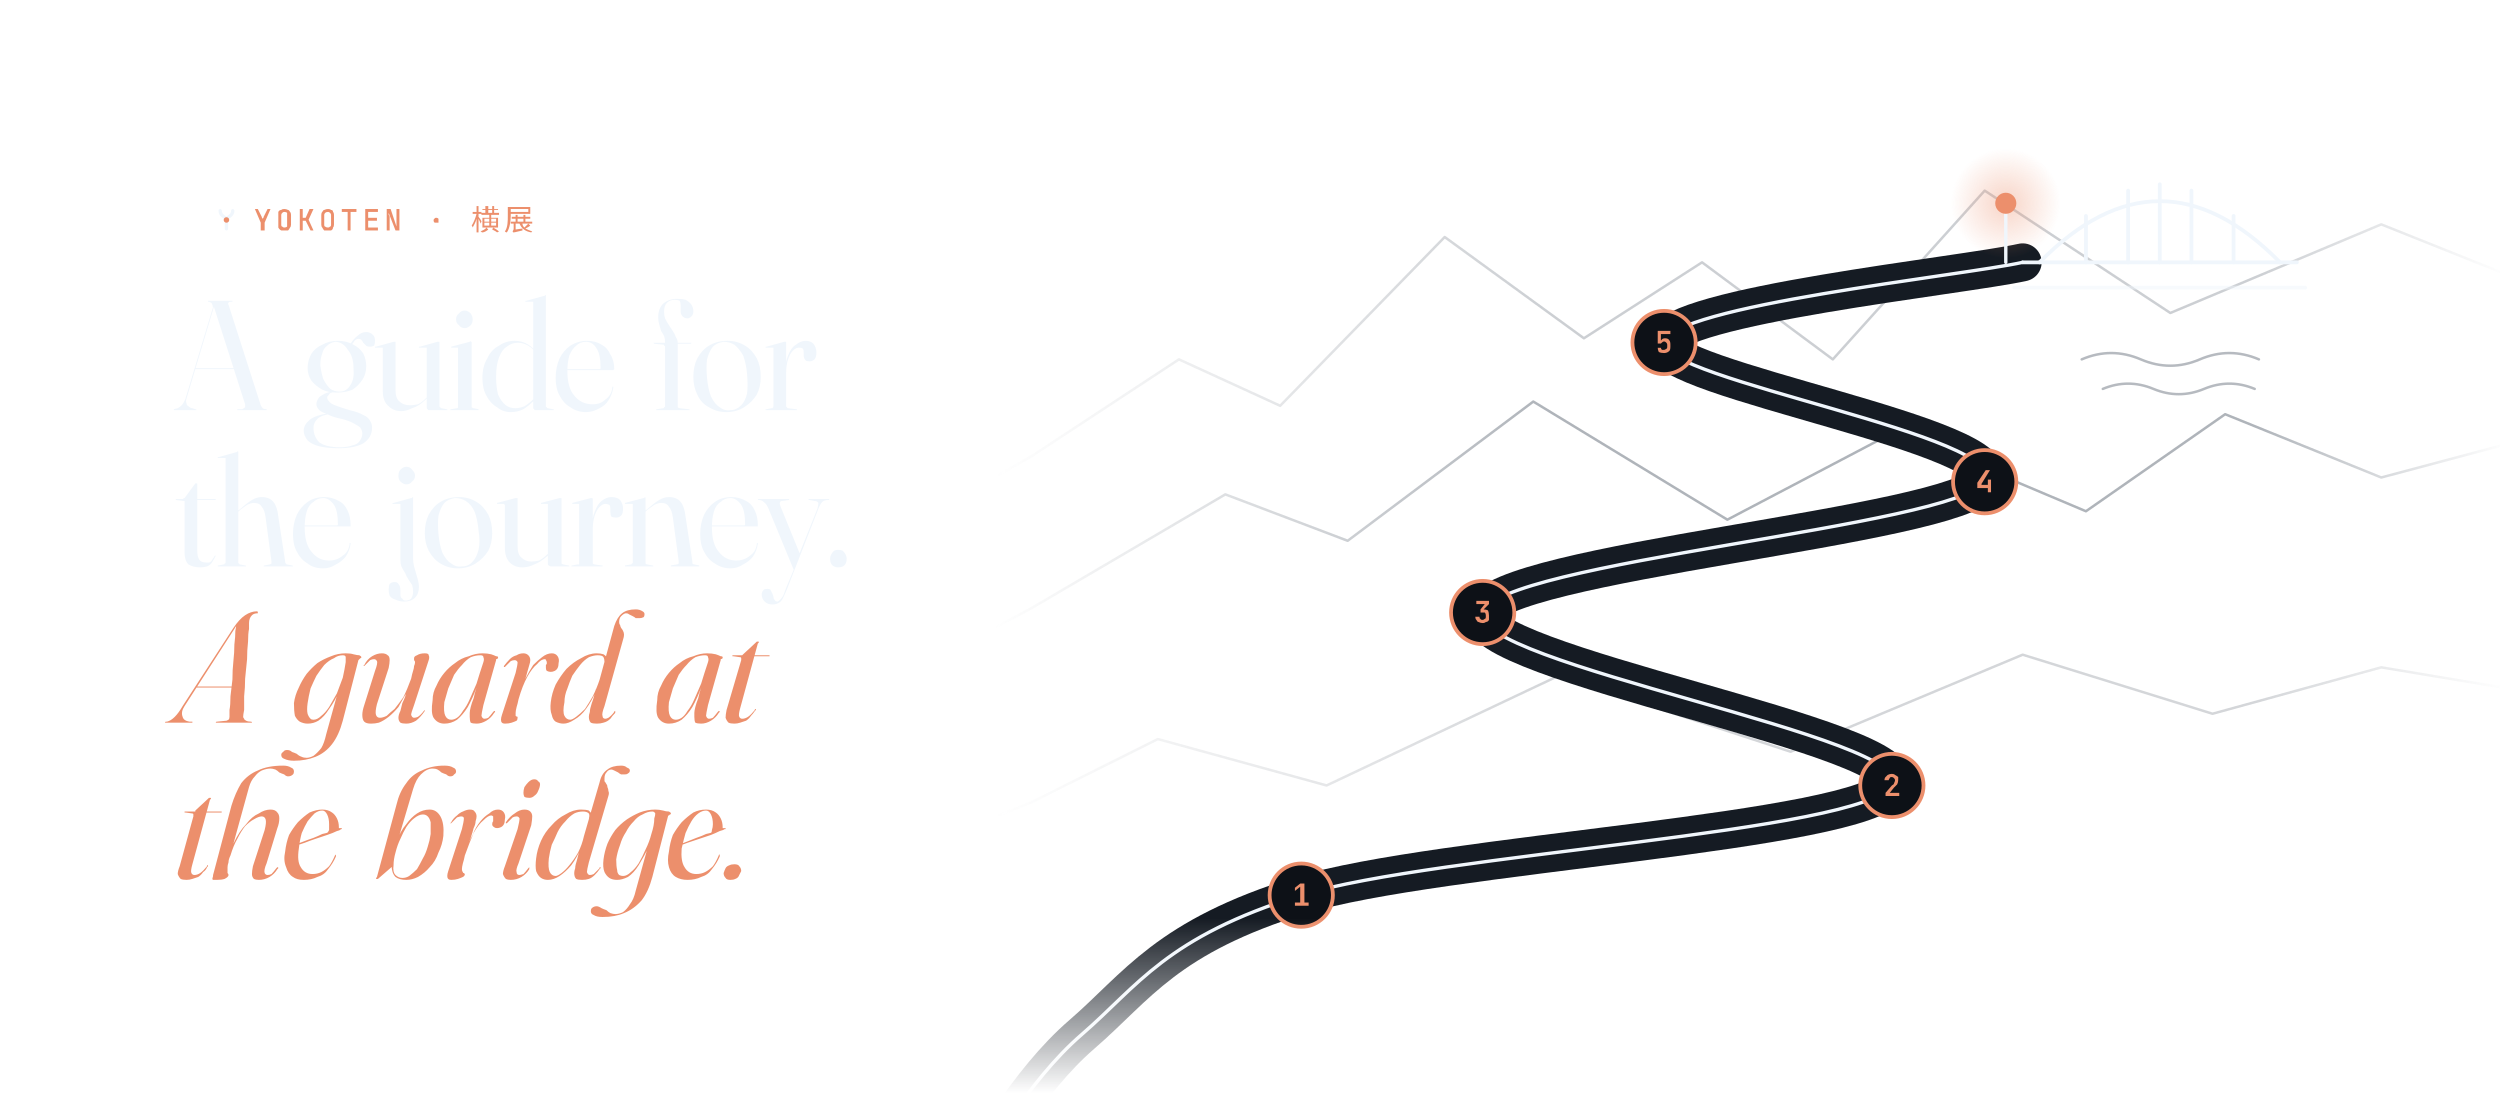
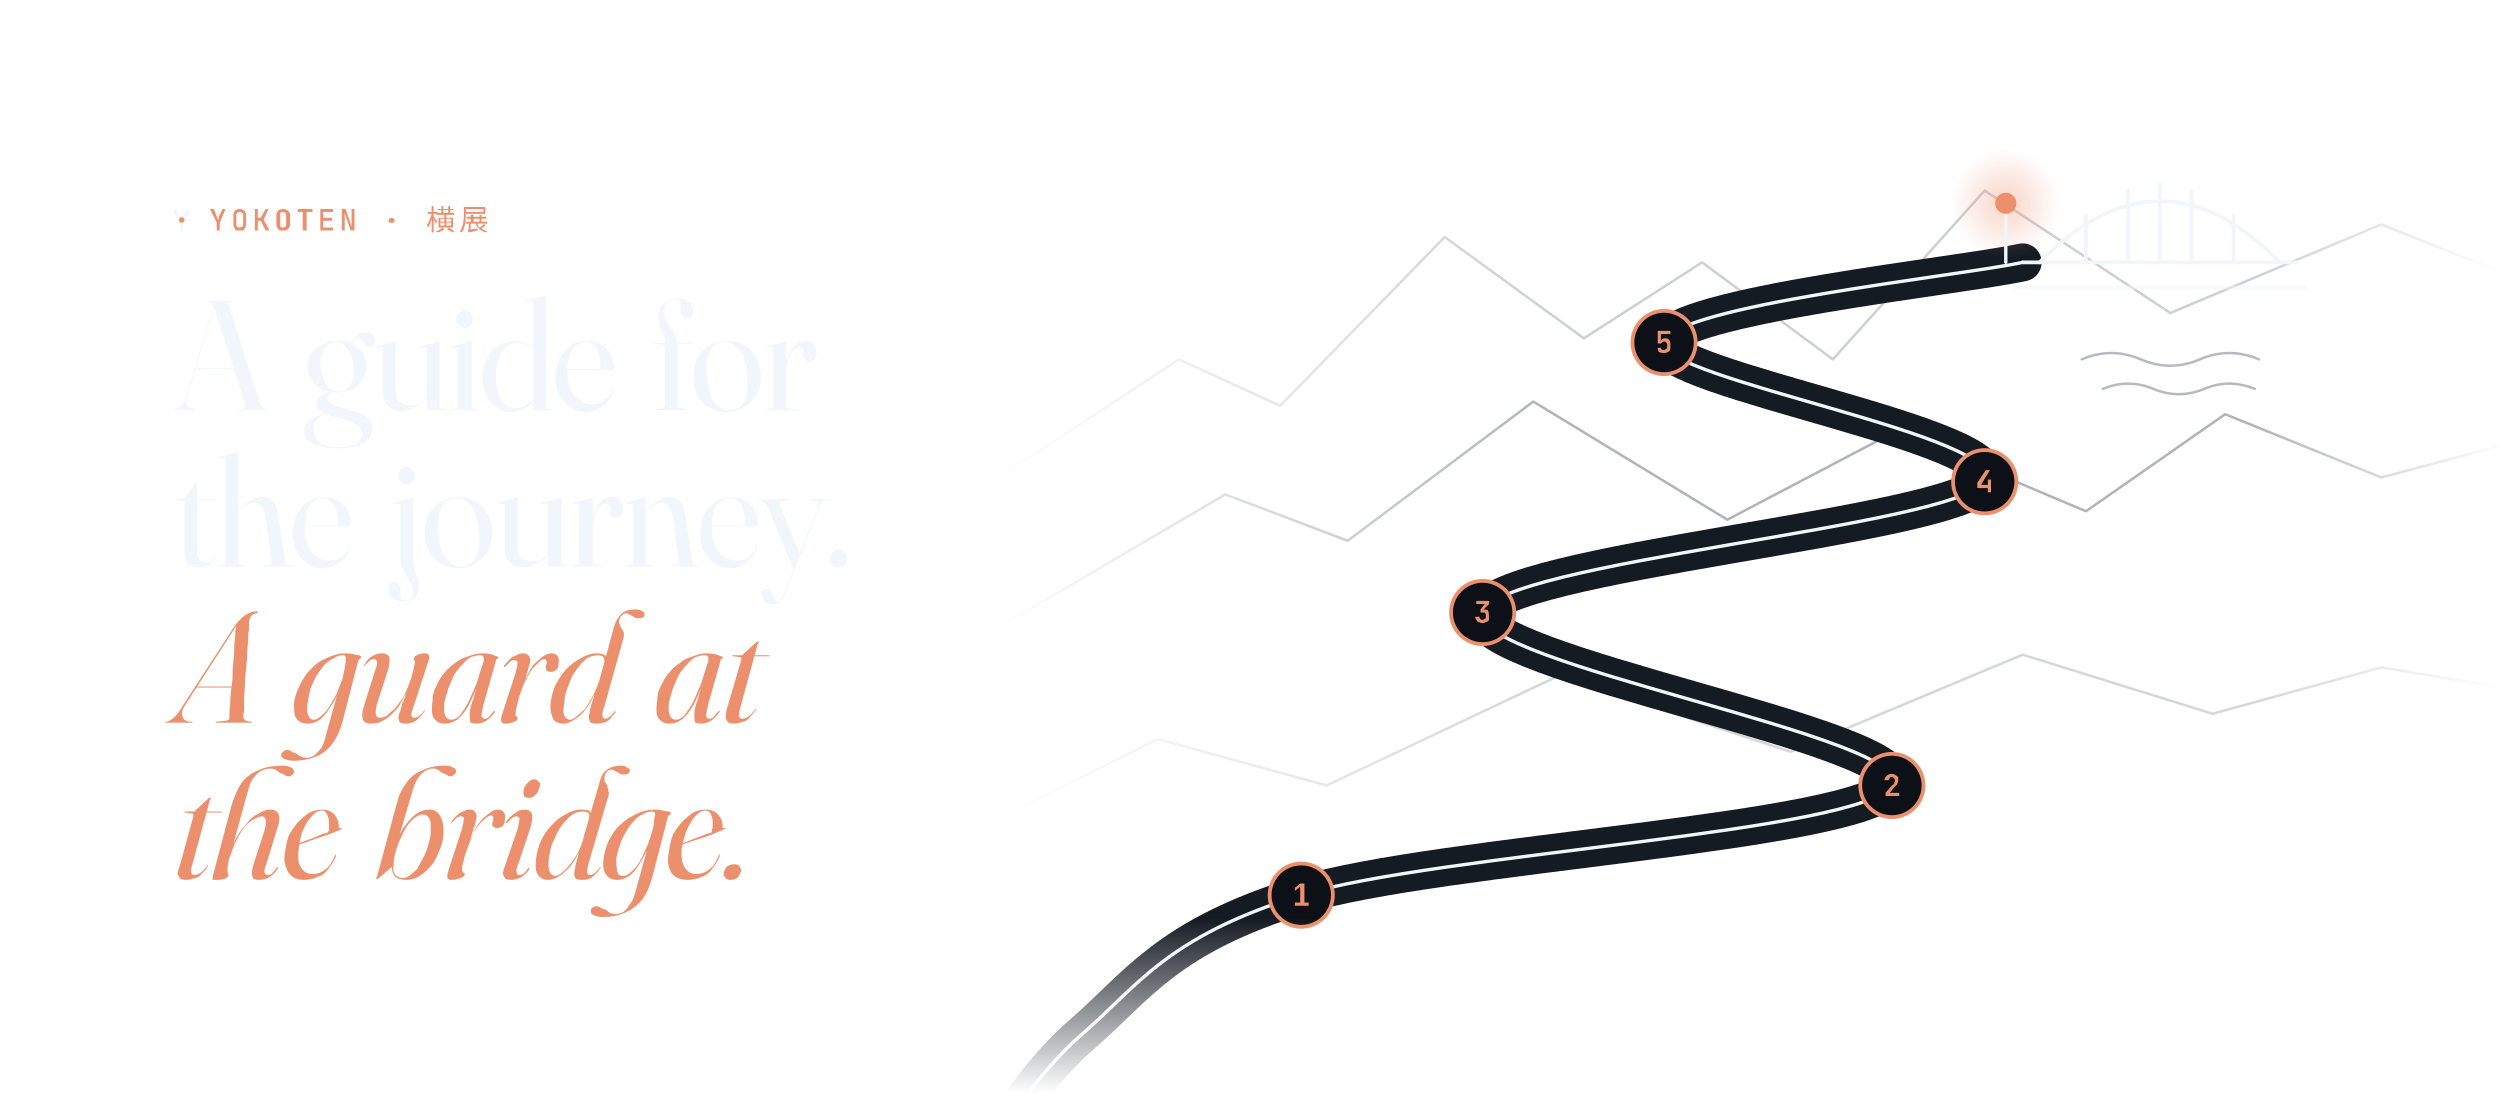
<svg xmlns="http://www.w3.org/2000/svg" viewBox="0 0 1280 560" width="1280" height="560" role="img" aria-label="yokoten: A guide for the journey. A guard at the bridge.">
  <defs>
    <linearGradient id="low" x1="0" x2="0" y1="0" y2="1">
      <stop offset=".84" stop-color="#fff" />
      <stop offset="1" stop-color="#fff" stop-opacity="0" />
    </linearGradient>
    <mask id="card">
      <rect width="1280" height="560" fill="url(#low)" />
    </mask>
    <linearGradient id="fade" x1="0" x2="1">
      <stop offset=".40" stop-color="#fff" stop-opacity="0" />
      <stop offset=".62" stop-color="#fff" />
      <stop offset=".9" stop-color="#fff" />
      <stop offset="1" stop-color="#fff" stop-opacity="0" />
    </linearGradient>
    <mask id="m">
      <rect width="1280" height="560" fill="url(#fade)" />
    </mask>
    <radialGradient id="halo">
      <stop offset="0" stop-color="#ec8f6c" stop-opacity=".38" />
      <stop offset="1" stop-color="#ec8f6c" stop-opacity="0" />
    </radialGradient>
  </defs>
  <style>
.ridge{fill:none;stroke:#6e7681;stroke-width:1.2;stroke-linejoin:round;stroke-linecap:round}
.road{fill:none;stroke:#f0f6fc;stroke-width:1.6;stroke-dasharray:.012 .008;stroke-linecap:round}
.ink{fill:none;stroke:#f0f6fc;stroke-linecap:round;stroke-linejoin:round}
@media (prefers-reduced-motion:no-preference){.road{animation:walk 40s linear infinite}.glow{animation:glow 3.6s ease-in-out infinite}}
@keyframes walk{to{stroke-dashoffset:-1}}
@keyframes glow{50%{opacity:.45}}
</style>
  <g mask="url(#card)">
    <g mask="url(#m)">
      <g transform="translate(528 22) scale(1.08)" class="ridge">
        <path d="M-60 230 L0 196 L70 150 L118 172 L196 92 L262 140 L318 104 L380 150 L452 70 L540 128 L640 86 L700 110" opacity=".35" />
        <path d="M-60 300 L0 268 L92 214 L150 236 L238 170 L330 226 L410 184 L500 222 L566 176 L640 206 L700 190" opacity=".55" />
        <path d="M-60 384 L0 360 L60 330 L140 352 L250 300 L360 336 L470 290 L560 318 L640 296 L700 306" opacity=".3" />
      </g>
    </g>
    <g transform="translate(528 22) scale(1.08)">
      <g class="ridge" opacity=".5">
        <path d="M498 150 q14 -6 28 0 t28 0 t28 0" />
        <path d="M508 164 q12 -5 24 0 t24 0 t24 0" />
      </g>
      <path d="M-30 540 C-21 528.3 -2.3 492.7 24 470 C50.3 447.3 64 423.7 128 404 C192 384.3 393.7 374.3 408 352 C422.3 329.7 206.7 294 214 270 C221.3 246 437.7 229.3 452 208 C466.3 186.7 297 159.3 300 142 C303 124.7 441.7 110.3 470 104" fill="none" stroke="#151b23" stroke-width="18" stroke-linecap="round" />
      <path class="road" d="M-30 540 C-21 528.3 -2.3 492.7 24 470 C50.3 447.3 64 423.7 128 404 C192 384.3 393.7 374.3 408 352 C422.3 329.7 206.7 294 214 270 C221.3 246 437.7 229.3 452 208 C466.3 186.7 297 159.3 300 142 C303 124.7 441.7 110.3 470 104" pathLength="1" />
      <g class="ink" stroke-width="1.8">
        <path d="M470 104 L600 104" />
        <path d="M478 104 Q535 46 592 104" />
        <path d="M500 104 L500 82 M520 104 L520 70 M535 104 L535 67 M550 104 L550 70 M570 104 L570 82" />
        <path d="M466 116 L604 116" opacity=".5" />
      </g>
      <circle class="glow" cx="462" cy="76" r="26" fill="url(#halo)" />
      <line x1="462" y1="104" x2="462" y2="80" stroke="#f0f6fc" stroke-width="1.6" stroke-linecap="round" />
      <circle class="glow" cx="462" cy="76" r="5" fill="#ec8f6c" />
      <g fill="#0d1117" stroke="#ec8f6c" stroke-width="1.8">
        <circle cx="128" cy="404" r="15" />
        <circle cx="408" cy="352" r="15" />
        <circle cx="214" cy="270" r="15" />
        <circle cx="452" cy="208" r="15" />
        <circle cx="300" cy="142" r="15" />
      </g>
      <path fill="#ec8f6c" d="M125 409l0-1.5l2.5 0l0-7.5l-2.5 2l0-1.5l2.5-2l2 0l0 9l2 0l0 1.5l-6.5 0zM405 357l0-1.5l3-3.5q1-.5 1-1q.5-1 .5-1.5q0-.5-.5-1q-.5-.5-1-.5q-1 0-1 .5q-.5 .5-.5 1l-2 0q0-1 .5-1.5q.5-.5 1-1q1-.5 2-.5q1 0 1.5 .5q1 .5 1.5 1q0 .5 0 1.5q0 1-.5 2q-.5 .5-1.5 1.5l-2 2.5l4.5 0l0 1.5l-6.5 0zM214 275q-1 0-2-.5q-.5 0-1-1q-.5-.5-.5-1.5l2 0q0 1 .5 1q0 .5 1 .5q.5 0 1-.5q.5 0 .5-1l0-.5q0-1-.5-1.5q-.5 0-1 0l-1 0l0-1.5l2-2.5l-4 0l0-1.5l6 0l0 1.5l-3 3l0-.5q1.5 0 2.5 .5q.5 1 .5 2.5l0 .5q0 1 0 1.5q-.5 1-1.5 1q-.5 .5-1.5 .5zM453.5 213l0-2l-5 0l0-2.5l4-6l2 0l-4 6.5l0 .5l3 0l0-2.5l1.5 0l0 6l-1.5 0zM300 147q-1.5 0-2.5-.5q-.5-1-.5-2l1.5 0q0 .5 .5 1q.5 0 1 0q.5 0 1-.5q.5 0 .5-1l0-1q0-.5-.5-1q-.5-.5-1-.5q-.5 0-1 .5q0 0-.5 .5l-1.5 0l0-6l6 0l0 1.5l-4.5 0l0 3l.5 0l-.5 .5q0-.5 .5-1q.5-.5 1.5-.5q1.5 0 2 1q.5 .5 .5 2l0 1q0 1.5-.5 2q-1 1-2.5 1z" />
    </g>
-     <g transform="translate(109.9 106.2) scale(0.1888)">
+     <g transform="translate(87 106.2) scale(0.1888)">
      <path d="M32 58V34M32 34C32 25 15 25 15 9M32 34C32 25 49 25 49 9" fill="none" stroke="#f0f6fc" stroke-width="9" stroke-linecap="round" stroke-linejoin="round" />
      <circle cx="32" cy="34" r="7.5" fill="#ec8f6c" />
    </g>
-     <path fill="#ec8f6c" d="M133.5 118l0-4l-3-7l1.5 0l2 4q0 .5 .5 1q0 .5 0 .5q0 0 0-.5q.5-.5 .5-1l2-4l1.5 0l-3 7l0 4l-2 0zm12 0q-1 0-1.5 0q-1-.5-1.5-1.5q0-.5 0-1.5l0-5q0-1 0-1.5q.5-1 1.5-1q.5-.5 1.5-.5q1 0 2 .5q.5 0 1 1q.5 .5 .5 1.5l0 5q0 1-.5 1.5q-.5 1-1 1.5q-1 0-2 0zm0-1.5q1 0 1.5-.5q0 0 0-1l0-5q0-.5 0-1q-.5-.5-1.5-.5q-.5 0-1 .5q-.5 .5-.5 1l0 5q0 1 .5 1q.5 .5 1 .5zm8 1.5l0-11l1.5 0l0 4.5l1.5 0l2-4.5l2 0l-2.5 5.5l2.5 5.5l-1.5 0l-2.5-5l-1.5 0l0 5l-1.5 0zm14.5 0q-1 0-2 0q-.5-.5-1-1.5q-.5-.5-.5-1.5l0-5q0-1 .5-1.5q.5-1 1-1q1-.5 2-.5q1 0 1.5 .5q1 0 1 1q.5 .5 .5 1.5l0 5q0 1-.5 1.5q0 1-1 1.5q-.5 0-1.5 0zm0-1.5q.5 0 1-.5q.5 0 .5-1l0-5q0-.5-.5-1q-.5-.5-1-.5q-1 0-1.5 .5q-.5 .5-.5 1l0 5q0 1 .5 1q.5 .5 1.5 .5zm10 1.5l0-9.5l-3 0l0-1.5l7.5 0l0 1.5l-3 0l0 9.5l-1.5 0zm9 0l0-11l6.5 0l0 1.5l-5 0l0 3l4.5 0l0 1.5l-4.5 0l0 3.5l5 0l0 1.5l-6.5 0zm11 0l0-11l2 0l3 9q0-.5 0-1q0-.5 0-1.5q0-.5 0-1l0-5.5l1.5 0l0 11l-2 0l-3.5-9q0 .5 0 1q.5 .5 .5 1q0 1 0 1.5l0 5.5l-1.5 0zm25.5-4q-1 0-1 0q-.5-.5-.5-1q0-1 .5-1q0-.5 1-.5q.5 0 1 .5q0 0 0 1q0 .5 0 1q-.5 0-1 0zM249 116.5c-.5 1-2 1.5-3 2c.5 0 .5 .5 1 .5c1 0 2.5-1 3-1.5l-1-1zm3 1c1 .5 2 1 2.5 1.5l1-.5c-.5-.5-2-1.5-3-2l-.5 1zm-8-12l0 3l-2 0l0 1l2 0c-.5 2-1.5 4.5-2.5 6c0 0 .5 .5 .5 1c.5-1 1.5-2.5 2-4.5l0 7l1 0l0-7c.5 1 1 2 1 2.5l.5-1c0-.5-1-2-1.5-2.5l0-1.5l1.5 0l0 .5l4 0l0 1.5l-3.5 0l0 5l8 0l0-5l-3.5 0l0-1.5l4 0l0-1l-2.5 0l0-1.5l2 0l0-.5l-2 0l0-1.5l-1 0l0 1.5l-2 0l0-1.5l-1.5 0l0 1.5l-1.5 0l0 .5l1.5 0l0 1.5l-2 0l0-.5l-1.5 0l0-3l-1 0zm6 3.5l0-1.5l2 0l0 1.5l-2 0zm-2 5l2.5 0l0 1.5l-2.5 0l0-1.5zm3.5 0l2.5 0l0 1.5l-2.5 0l0-1.5zm-3.5-2l2.5 0l0 1.5l-2.5 0l0-1.5zm3.5 0l2.5 0l0 1.5l-2.5 0l0-1.5zm11.5 7l0 0c0 0 .5 0 4.5-1c0-.5 0-.5 0-1l-3.5 .5l0-3l2 0c1 2.5 3 4 6 4.5c0 0 .5-.5 .5-.5c-1.5-.5-2.5-1-3.5-1.5c1-.5 2-1 2.5-1.5l-1-1c-.5 .5-1.5 1.5-2 2c-.5-.5-1-1-1-2l5 0l0-1l-3.5 0l0-1.5l2.5 0l0-1l-2.5 0l0-1l-1 0l0 1l-3 0l0-1l-1 0l0 1l-2 0l0 1l2 0l0 1.5l-2.5 0l0 1l1.5 0l0 2.5c0 1-.5 1-.5 1.5c0 0 0 .5 .5 .5zm2-7l3 0l0 1.5l-3 0l0-1.5zm-3.5-5l9 0l0 1.5l-9 0l0-1.5zm-1.5-1l0 4.5c0 2.5 0 6-1.5 8c.5 .5 1 .5 1 .5c1.5-2 2-6 2-8.5l0-1l10 0l0-3.5l-11.5 0z" />
+     <path fill="#ec8f6c" d="M111 118l0-4l-3.5-7l2 0l1.5 4q.5 .5 .5 1q0 .5 0 .5q0 0 .5-.5q0-.5 0-1l2-4l1.5 0l-3 7l0 4l-1.5 0zm11.5 0q-1 0-1.5 0q-1-.5-1-1.5q-.5-.5-.5-1.5l0-5q0-1 .5-1.5q0-1 1-1q.5-.5 1.5-.5q1.5 0 2 .5q.5 0 1 1q.5 .5 .5 1.5l0 5q0 1-.5 1.5q-.5 1-1 1.5q-.5 0-2 0zm0-1.5q1 0 1.5-.5q.5 0 .5-1l0-5q0-.5-.5-1q-.5-.5-1.5-.5q-.5 0-1 .5q-.5 .5-.5 1l0 5q0 1 .5 1q.5 .5 1 .5zm8 1.5l0-11l1.5 0l0 4.5l1.5 0l2.5-4.5l1.5 0l-2.5 5.5l3 5.5l-2 0l-2.5-5l-1.5 0l0 5l-1.5 0zm14.5 0q-1 0-2 0q-.5-.5-1-1.5q-.5-.5-.5-1.5l0-5q0-1 .5-1.5q.5-1 1-1q1-.5 2-.5q1 0 1.5 .5q1 0 1.5 1q.5 .5 .5 1.5l0 5q0 1-.5 1.5q-.5 1-1.5 1.5q-.5 0-1.5 0zm0-1.5q.5 0 1-.5q.5 0 .5-1l0-5q0-.5-.5-1q-.5-.5-1-.5q-1 0-1.5 .5q0 .5 0 1l0 5q0 1 0 1q.5 .5 1.5 .5zm10 1.5l0-9.5l-2.5 0l0-1.5l7.5 0l0 1.5l-3 0l0 9.5l-2 0zm9 0l0-11l6.5 0l0 1.5l-5 0l0 3l4.5 0l0 1.5l-4.5 0l0 3.5l5 0l0 1.5l-6.5 0zm11 0l0-11l2 0l3 9q0-.5 0-1q0-.5 0-1.5q0-.5 0-1l0-5.5l1.5 0l0 11l-2 0l-3-9q0 .5 0 1q0 .5 0 1q0 1 0 1.5l0 5.5l-1.5 0zm25.5-4q-.5 0-1 0q-.5-.5-.5-1q0-1 .5-1q.5-.5 1-.5q.5 0 1 .5q.5 0 .5 1q0 .5-.5 1q-.5 0-1 0zM226.5 116.5c-1 1-2 1.5-3.5 2c.5 0 1 .5 1 .5c1 0 2.5-1 3.5-1.5l-1-1zm2.5 1c1 .5 2 1 3 1.5l.5-.5c-.5-.5-2-1.5-2.5-2l-1 1zm-8-12l0 3l-2 0l0 1l2 0c-.5 2-1.5 4.5-2.5 6c0 0 .5 .5 .5 1c1-1 1.5-2.5 2-4.5l0 7l1 0l0-7c.5 1 1 2 1 2.5l1-1c-.5-.5-1.5-2-2-2.5l0-1.5l1.5 0l0 .5l4 0l0 1.5l-3 0l0 5l7.5 0l0-5l-3.5 0l0-1.5l4 0l0-1l-2 0l0-1.5l1.5 0l0-.5l-1.5 0l0-1.5l-1 0l0 1.5l-2.5 0l0-1.5l-1 0l0 1.5l-2 0l0 .5l2 0l0 1.5l-2 0l0-.5l-2 0l0-3l-1 0zm6 3.5l0-1.5l2.5 0l0 1.5l-2.5 0zm-1.5 5l2 0l0 1.5l-2 0l0-1.5zm3 0l2.5 0l0 1.5l-2.5 0l0-1.5zm-3-2l2 0l0 1.5l-2 0l0-1.5zm3 0l2.5 0l0 1.5l-2.5 0l0-1.5zm11.5 7l0 0c0 0 .5 0 4.5-1c0-.5 0-.5 0-1l-3.5 .5l0-3l2.5 0c1 2.5 3 4 5.5 4.5c0 0 .5-.5 .5-.5c-1-.5-2.5-1-3-1.5c.5-.5 1.5-1 2-1.5l-.5-1c-.5 .5-1.5 1.5-2.5 2c-.5-.5-1-1-1-2l5 0l0-1l-3 0l0-1.5l2.5 0l0-1l-2.5 0l0-1l-1 0l0 1l-3 0l0-1l-1.5 0l0 1l-2 0l0 1l2 0l0 1.5l-2.5 0l0 1l1.5 0l0 2.5c0 1-.5 1-.5 1.5c0 0 .5 .5 .5 .5zm2.5-7l3 0l0 1.5l-3 0l0-1.5zm-4-5l9 0l0 1.5l-9 0l0-1.5zm-1-1l0 4.5c0 2.5-.5 6-2 8c.5 .5 1 .5 1 .5c1.5-2 2-6 2-8.5l0-1l10 0l0-3.5l-11 0z" />
    <path fill="#f0f6fc" d="M100 188.5l21 0l0 .5l-21.5 0l.5-.5zm.5 21.5q0 0 0 0q0 0 0 0l-11.5 0q0 0 0 0q0 0 0 0q0-.5 0-.5q0 0 0 0l2-.5q1-.5 2-1.5q1-1 2-3.5l14-46.5q0-1-.5-2q0-.5-1.5-1q-.5 0-.5 0q0 0 0-.5q0 0 0 0q0 0 0 0l12 0q.5 0 .5 0q0 0 0 0q0 .5 0 .5q-.5 0-.5 0q-1.5 0-1.5 .5q-.5 .5 0 1l16.5 51.5q.5 1 1 1.5q.5 .5 2 .5q0 0 0 0q0 0 0 .5q0 0 0 0q0 0 0 0l-14.5 0q0 0-.5 0q0 0 0 0q0-.5 0-.5q.5 0 .5 0l2 0q1-.5 1.5-1q0-.5 0-1.5l-16-50l.5-1.5l-14.5 48.5q-.5 1.5 0 2.5q0 1 1 1.5q1 1 2 1l1.5 .5q.5 0 .5 0q0 0 0 .5zm78.5 0q-5-1.5-7.5-2.5q-2.5-1-3-2q-1-1-1-2q0-.5 1-1.5q.5-1 1.5-1l0-.5q-3 .5-4.5 1.5q-2 1-2.5 2q-1 1.5-1 3q0 1.5 1.5 3q1 1 4 2q2.5 1.5 7.5 2.5q4 1 6.5 2.5q2 1 3 2q1 1.5 1 3q0 2-1.5 4q-1 1.5-3.5 2q-2.5 1-6.5 1q-7 0-10.5-2.5q-3-3-3-7.5q0-2.5 2-4.5q2-2 6.5-2.5l0-.5q-7.5 1-10.5 3.5q-3 2.5-3 5.5q0 2.5 2 5q2 2 6 3q4 1 10 1q8 0 12.5-2.5q4.5-3 4.5-8q0-2-1-3.5q-1-2-3.5-3q-2.5-1.5-7-2.5zm.5-33.5l.5 0q1-1 1.5-2q1-1 2-1q1 0 1.5 .5q.5 .5 1 1.5q1 1 1.5 1.5q.5 .5 2 .5q1 0 2-.5q.5-1 .5-2.5q0-2-1-3q-1.5-1.5-3.5-1.5q-2.5 0-4.5 2q-2 1.5-3.5 4l0 .5zm8 11q0-3.5-1.5-6.5q-2-3-5-4.5q-3.5-2-8-2q-4.5 0-8 2q-3.5 1.5-5.5 4.5q-2 3.5-2 7.5q0 3.5 2 6.5q2 2.5 5.5 4.5q3 1.5 7.5 1.5q4.5 0 8-1.5q3-2 5-5q2-3 2-7zm-16-12.5q4 0 6.5 4q3 3.5 3 9.5q.5 5.5-1.5 8.5q-2 3.5-5.5 3.5q-3 0-5-1.5q-2-2-3.5-5q-1-3-1.5-7q0-3.5 1-6q.5-2.5 2.5-4q1.5-1.5 4-2zm47 33.5l0-4.5l0-.5l0-25q0 0 0-.5q0 0-.5 0l-3 0q-.5 0-.5 0q0 0 0 0q0-.5 0-.5q0 0 .5 0l9-2.5q.5 0 .5 0q0 0 .5 0q0 0 0 0q0 0 0 0l0 33q0 .5 .5 .5q0 .5 .5 .5l2.5 .5q.5 0 .5 0q0 0 0 .5q0 0 0 0q0 0 0 0l-9.5 0q-.5 0-.5-.5q-.5 0-.5-1zm-22.5-8l0-22q0 0 0-.5q0 0-.5 0l-3 0q-.5 0-.5 0q0 0 0 0q0-.5 0-.5q0 0 .5 0l9-2.5q.5 0 .5 0q0 0 .5 0q0 0 0 0q0 0 0 0l0 24.5q0 4.5 2 6q2 2 5.5 2q1.5 0 4-.5q2-1 4-3l1-1l.5 0l-1.5 1.5q-3.5 3.5-7 4.5q-3 1.5-5.5 1.5q-4 0-6.5-2.5q-3-2.5-3-7.5zm45.5-25.5l0 33q0 .5 0 .5q.5 .5 1 .5l2.5 .5q0 0 0 0q0 0 0 .5q0 0 0 0q0 0 0 0l-14 0q0 0 0 0q-.5 0-.5 0q0-.5 .5-.5q0 0 0 0l3-.5q.5 0 .5-.5q0 0 0-.5l0-29.5q0-.5 0-.5q0 0 0 0l-3.5 0q0 0 0 0q0 0 0-.5q0 0 0 0q0 0 0 0l9.5-2.5q0 0 0 0q.5-.5 .5-.5q0 0 0 .5q.5 0 .5 0zm-3.5-7q-2 0-3-1.5q-1.5-1-1.5-3q0-2 1.5-3q1-1.5 3-1.5q1.5 0 3 1.5q1 1.5 1 3q0 2-1 3q-1.5 1.5-3 1.5zm35 37l0 0l0-50q0-.5 0-.5q0 0-.5 0l-3 0q-.5 0-.5 0q0 0 0-.5q0 0 0 0q0 0 .5 0l9-2.5q.5 0 .5 0q0-.5 0-.5q.5 0 .5 .5q0 0 0 0l0 56.5q0 .5 .5 .5q0 .5 .5 .5l2.5 .5q.5 0 .5 0q0 0 0 .5q0 0 0 0q0 0-.5 0l-9 0q-.5 0-.5-.5q-.5 0-.5-1l0-3.5zm-26-11.5q0-6 2.5-10q2-4.5 6-6.5q3.5-2.5 8-2.5q4 0 7 2q2.5 1.5 4.5 4.5l-.5 0q-1.5-2.5-4-4q-2.5-1.5-5.5-1.5q-3 0-5.5 2q-2.5 1.5-4 5.5q-1.5 4-1.5 10q0 5 1 9q1.5 3.5 4 5.5q2 1.5 5 1.5q2 0 4.5-1q2.5-1.5 5-4l.5 .5q-3.5 3.5-6 5q-3 1.5-6.5 1.5q-4 0-7-2.5q-3.5-2-5.5-6q-2-3.5-2-9zm67.5-4.5q0 0-.5 .5q0 0-.5 0l-24.5 0l0-.5l18 0q.5 0 .5-.5q0-7-2-10q-2-3.5-5.5-3.5q-3 0-5 2q-2 1.5-3.5 5q-1 3.5-1 8q0 8.5 3.5 12.5q3.5 4.5 9.5 4.5q4 0 6.5-2.5q3-2 3.5-6q0-.5 0-.5q0 0 .5 0q0 0 0 0q0 0 0 .5q-.5 3.5-2.5 6.5q-1.5 2.5-4.5 4q-3.5 2-7 2q-4.5 0-8-2.5q-3.5-2-5.5-6q-2-3.5-2-9q0-5.5 2-10q2-4 5.5-6.5q4-2.5 8.5-2.5q4.5 0 7.5 2q3 1.5 4.5 5q2 3 2 7.5zm32.5 19q0 .5 0 .5q.5 .5 1 .5l4.5 .5q.5 0 .5 0q0 0 0 .5q0 0-.5 0l-16.5 0q0 0 0 0q0 0 0 0q0-.5 0-.5q0 0 .5 0l3-.5q.5 0 .5-.5q.5 0 .5-.5l0-30.5q0-.5-.5-.5q0-.5 0-.5l-5-.5q0 0-.5-.5q0 0 0 0q0 0 0 0q.5 0 .5 0l6 0l-.5 0l0-.5q0-1.5-.5-3q-.5-1-1.5-2.5q-.5-1.5-1-3.5q-.5-1.5-.5-3.5q0-4.5 2.5-7q3-2.5 7-2.5q3 0 4.5 .5q2 1 3 2.5q1 1.5 1 3.5q0 1.5-1 2.5q-1 1-2 1q-1.5 0-2.5-1q-1-1-1-2.5l0-3q0-1.5-.5-2.5q-1-.5-2.5-.5q-2.5 0-4 1.5q-1.5 1.5-1.5 4.5q0 2 .5 3.5q1 2 2 3.5q1 1.5 2 3q1 1.5 1.5 3q1 1.5 1 3l0 .5l-.5-.5l7 0q0 0 .5 0q0 0 0 0q0 .5-.5 .5q0 0-.5 0l-6 0l0 32zm25.5-33.5q5 0 9 2.5q3.5 2 6 6.5q2 4 2 9.5q0 5-2 9q-2.5 4-6.5 6.5q-4 2.5-9 2.5q-5 0-9-2.5q-4-2-6-6.5q-2-4-2-9q0-5.5 2-9.5q2.5-4.5 6-6.5q4-2.5 9.5-2.5zm1.5 35.5q3 0 5.5-2.5q2-2 3-6q.5-4 0-10q-.5-5.5-2-9.5q-2-3.5-4.5-5.5q-2.5-1.5-5.5-1.5q-3.5 .5-5.5 2.5q-2 2.5-3 6.5q-.5 4 0 9.5q.5 5.5 2 9.5q2 4 4.5 5.5q2.5 2 5.5 1.5zm28-19q0-5.5 1.5-9q1.5-4 4-5.5q2.5-2 5-2q2.5 0 4 1.5q1.5 2 1.5 4.5q0 2.5-1 3.5q-1 1-2.5 1q-1.5 0-2-.5q-1-1-1-2.5l0-1.5q0-1.5-.5-2q-.5-.5-2-.5q-1.5 0-3 1.5q-1.5 1.5-2.5 4.5q-1 3-1 7l-.5 0zm.5-15.5l0 13.5l0 19q0 .5 .5 .5q0 .5 .5 .5l4 .5q0 0 .5 0q0 0 0 .5q0 0-.5 0q0 0 0 0l-15.5 0q0 0 0 0q0 0 0 0q0-.5 0-.5q0 0 .5 0l2.5-.5q.5 0 .5 0q.5-.5 .5-1l0-29.5q0-.5 0-.5q-.5 0-.5 0l-3.5 0q0 0 0-.5q0 0 0 0q0 0 0 0q0 0 .5 0l9-2.5q.5 0 .5 0q0 0 0 0q.5 0 .5 0q0 0 0 .5zM94 256.5l-4-.5q0 0 0-.5q-.5 0-.5 0q0 0 .5 0q0 0 0 0l3.5 0q.5 0 .5-.5q.5 0 .5 0l5.5-7.5q0 0 0 0q.5 0 .5 0q0 0 0 0q.5 0 .5 0l0 34.5q0 3 1 4.5q1 1.5 3.5 1.5q.5 0 1.5 0q.5 0 1-.5q.5-.5 1-1.5q.5-.5 1-1.5q0-.5 0 0q.5 0 .5 0q-1 2-2 3.5q-1 1.5-2.5 2q-1.5 .5-3.5 .5q-3.5 0-6-1.5q-2-2-2-6l0-25.5q0-.5 0-1q-.5 0-.5 0zm4.5-.5l.5-.5l11 0q0 0 0 0q.5 0 .5 0q0 .5-.5 .5q0 0-.5 0l-11 0zm23.5-24.5l0 56.5q0 .5 .5 .5q0 .5 .5 .5l2.5 .5q.5 0 .5 .5q0 0-.5 0l-14 0q0 0 0 0q0 0 0 0q0-.5 0-.5q0 0 .5 0l2.5-.5q.5 0 .5-.5q.5 0 .5-.5l0-53q0-.5 0-.5q0 0-.5 0l-3 0q-.5 0-.5 0q0 0 0-.5q0 0 0 0q0 0 .5 0l9-2.5q.5 0 .5 0q0-.5 0-.5q.5 0 .5 .5q0 0 0 0zm-.5 31l-.5-.5l1.5-1q4-3.5 6.5-5q2.5-1.5 5-1.5q4 0 6 2.5q2 2.5 2.5 7.5l3.5 23q0 1 .5 1q0 .5 .5 .5l2.5 .5q0 0 0 0q.5 0 .5 .5q0 0-.5 0q0 0 0 0l-14.5 0q0 0 0 0q0-.5 .5-.5l2.5-.5q.5 0 1-.5q0-.5 0-1l-3-22.5q-.5-4-2-5.5q-1-2-4-2q-1.5 0-3.5 1q-1.5 1-3.5 2.5l-1.5 1.5zm58 6.5q0 0 0 .5q0 0-.5 0l-24.5 0l0-.5l18 0q.5 0 .5-.5q0-7-2-10q-2.5-3.5-5.5-3.5q-3 0-5 2q-2.5 1.5-3.5 5q-1 3.5-1 8q0 8.5 3.5 12.5q3.5 4.5 9 4.5q4 0 7-2.5q3-2 3.5-6q0-.5 0-.5q0 0 0 0q.5 0 .5 0q0 0 0 .5q-.5 3.5-2.5 6.5q-2 2.5-5 4q-3 2-6.5 2q-5 0-8-2.5q-3.5-2-5.5-6q-2-3.5-2-9q0-5.5 2-10q2-4 5.5-6.5q3.5-2.5 8.5-2.5q4 0 7.5 2q3 1.5 4.5 5q1.5 3 1.5 7.5zm32 17q0 2 .5 4q.5 2 1 3.5q.5 2 1 3.5q.5 2 .5 3.5q0 3.5-2 5.5q-2 2-5.5 2q-2.5 0-4.5-1q-2-.5-3-2q-.5-1.5-.5-3q0-2 .5-3q1-1 2.5-1q1.5 0 2 1q1 1 1 3l0 2.5q0 1.5 1 2q.5 1 1.5 1q2 0 3-1q1-1.5 1-3.5q0-2-.5-3.5q-1-1.5-2-3q-1-1.5-1.5-3q-1-1.5-2-3.5q-.5-1.5-.5-3.5l0-28q0-.5 0-.5q0 0-.5 0l-3 0q-.5 0-.5 0q0 0 0-.5q0 0 0 0q0 0 .5 0l9-2.5q.5 0 .5 0q0-.5 .5-.5q0 0 0 .5q0 0 0 0l0 31zm-3.5-38q-1.5 0-3-1.5q-1-1-1-3q0-2 1-3q1.5-1.5 3-1.5q2 0 3 1.5q1.5 1.5 1.5 3q0 2-1.5 3q-1 1.5-3 1.5zm27 6.5q5 0 9 2.5q3.5 2 6 6.5q2 4 2 9.5q0 5-2 9q-2.5 4-6.5 6.5q-4 2.5-9 2.5q-5 0-9-2.5q-3.5-2-6-6.5q-2-4-2-9q0-5.5 2-9.5q2.5-4.5 6-6.5q4-2.5 9.5-2.5zm1.5 35.5q3.5 0 5.5-2.5q2-2 3-6q1-4 0-10q-.5-5.5-2-9.5q-1.5-3.5-4.5-5.5q-2.5-1.5-5.5-1.5q-3.5 .5-5.5 2.5q-2 2.5-3 6.5q-.5 4 0 9.5q.5 5.5 2 9.5q2 4 4.5 5.5q2.5 2 5.5 1.5zm44-1.5l0-4.5l0-.5l0-25q0 0 0-.5q0 0 0 0l-3.5 0q0 0 0 0q0 0 0 0q0-.5 0-.5q0 0 0 0l9.5-2.5q0 0 0 0q.5 0 .5 0q0 0 0 0q.5 0 .5 0l0 33q0 .5 0 .5q.5 .5 1 .5l2.5 .5q0 0 0 0q.5 0 .5 .5q0 0-.5 0q0 0 0 0l-9 0q-.5 0-1-.5q-.5 0-.5-1zm-22-8l0-22q0 0-.5-.5q0 0 0 0l-3.5 0q0 0 0 0q0 0 0 0q0-.5 0-.5q0 0 0 0l9.5-2.5q0 0 .5 0q0 0 0 0q0 0 .5 0q0 0 0 0l0 24.5q0 4.5 2 6q2 2 5 2q2 0 4-.5q2-1 4-3l1.5-1l0 0l-1 1.5q-4 3.5-7 4.5q-3 1.5-6 1.5q-4 0-6.5-2.5q-2.5-2.5-2.5-7.5zm44.5-9.5q0-5.5 1.5-9q1.5-4 3.5-5.5q2.5-2 5-2q3 0 4.5 1.5q1.5 2 1.5 4.5q0 2.5-1 3.5q-1 1-2.5 1q-1.5 0-2.5-.5q-.5-1-.5-2.5l0-1.5q0-1.5-.5-2q-1-.5-2-.5q-1.5 0-3 1.5q-1.5 1.5-2.5 4.5q-1 3-1 7l-.5 0zm.5-15.5l0 13.5l0 19q0 .5 0 .5q.5 .5 1 .5l3.5 .5q.5 0 .5 0q0 0 0 .5q0 0 0 0q0 0 0 0l-15.5 0q0 0 0 0q-.5 0-.5 0q0-.5 .5-.5q0 0 0 0l2.5-.5q.5 0 1 0q0-.5 0-1l0-29.5q0-.5 0-.5q0 0-.5 0l-3 0q0 0 0-.5q-.5 0-.5 0q0 0 .5 0q0 0 0 0l9.5-2.5q0 0 0 0q.5 0 .5 0q0 0 0 0q.5 0 .5 .5zm27-.5l0 33q0 .5 0 .5q.5 .5 1 .5l2.5 .5q.5 0 .5 .5q0 0-.5 0l-14 0q0 0 0 0q0 0 0 0q0-.5 0-.5q0 0 0 0l3-.5q.5 0 .5-.5q.5 0 .5-.5l0-29.5q0-.5 0-.5q-.5 0-.5 0l-3.5 0q0 0 0 0q0 0 0-.5q0 0 0 0q0 0 0 0l9.5-2.5q.5 0 .5 0q0-.5 0-.5q.5 0 .5 .5q0 0 0 0zm-.5 7.5l-.5-.5l1.5-1q4-3.5 6.5-5q2.5-1.5 5-1.5q4 0 6 2.5q2 2.5 2.5 7.5l3.5 23q0 1 0 1q.5 .5 1 .5l2.5 .5q0 0 0 0q0 0 0 .5q0 0 0 0q0 0 0 0l-14.5 0q0 0 0 0q0-.5 0-.5l3-.5q.5 0 1-.5q0-.5 0-1l-3-22.5q-.5-4-2-5.5q-1-2-4-2q-1.5 0-3.5 1q-1.5 1-3.5 2.5l-1.5 1.5zm58 6.5q0 0 0 .5q0 0-.5 0l-24.5 0l0-.5l18 0q.5 0 .5-.5q0-7-2-10q-2.5-3.5-5.5-3.5q-3 0-5 2q-2.5 1.5-3.5 5q-1 3.5-1 8q0 8.5 3.5 12.5q3.5 4.5 9 4.5q4 0 7-2.5q3-2 3.5-6q0-.5 0-.5q0 0 0 0q.5 0 .5 0q0 0 0 .5q-.5 3.5-2.5 6.5q-2 2.5-5 4q-3 2-6.5 2q-4.5 0-8-2.5q-3.5-2-5.5-6q-2-3.5-2-9q0-5.5 2-10q2-4 5.5-6.5q3.5-2.5 8.5-2.5q4 0 7.5 2q3 1.5 4.5 5q1.5 3 1.5 7.5zm21.5 14.5l-3 8.5l-13-31.5q-1-2.5-2.5-3.5q-1-1-2.5-1q-.5 0-.5-.5q0 0 0 0q0 0 0 0q0 0 0 0l16 0q0 0 0 0q0 0 0 0q0 0 0 .5q0 0 0 0l-3.5 .5q-1 0-1 .5q-.5 .5 0 2l10 24.5zm-7 17.5l5-12l0-1l11-27.5q.5-2 .5-3q-.5-1-2-1l-2.5-.5q0 0-.5 0q0 0 0-.5q0 0 0 0q.5 0 .5 0l9.5 0q.5 0 .5 0q0 0 0 0q0 0 0 .5q0 0-.5 0q-2 0-3 1q-1 1-2 3.5l-16 41q-1 2.5-2 4.5q-1 2-2 2.5q-1.5 1-3.5 1q-2.5 0-4-1.5q-1.5-1.5-1.5-3.5q0-1.5 1-2.5q.5-.5 2-.5q1 0 1.5 .5q.5 1 1 2l.5 1.5q0 1 .5 1.5q.5 1 1.5 1q.5 0 1.5-1q.5-.5 1.5-2q.5-1.5 1.5-4zm26.5-10.5q-1 0-2-.5q-1-.5-1.5-1.5q-.5-1-.5-2.5q0-1 .5-2q.5-1 1.5-2q1-.5 2-.5q1.5 0 2.5 .5q1 1 1.5 2q.5 1 .5 2q0 1.5-.5 2.5q-.5 1-1.5 1.5q-1 .5-2.5 .5z" />
    <path fill="#ec8f6c" d="M94.5 361.5q-2 3-1 5.5q.5 2 3.5 2.5l1 0q.5 0 .5 0q0 0 0 0q0 .5 0 .5q0 0-.5 0l-13 0q0 0 0 0q-.5 0-.5 0q0-.5 .5-.5q0 0 .5 0q2-.5 4-2.5q2-2 4-5.5l26-40q3-4.5 6-6.5q3-2 6-2q.5 0 .5 .5q0 0 0 0q0 0 0 0q0 .5 0 .5q-2 0-3 1q-1.5 1.5-1.5 4q0 .5 0 3q-.5 2.5-.5 6.5q-.5 4.5-.5 9q-.5 5-1 10q0 4.5-.5 9q0 4 0 7q-.5 2.5-.5 3.5q0 .5 .5 1q0 .5 1 1q1 .5 2.5 .5q.5 0 .5 .5q0 0 0 0q-.5 0-.5 0l-17.5 0q0 0 0 0q-.5 0-.5 0q0-.5 .5-.5q0 0 0 0l5-.5q1-.5 1-.5q.5-.5 .5-1.5q0-.5 0-3.5q.5-2.5 .5-7q.5-4 1-8.5q0-5 .5-9.5q.5-4.5 .5-8.5q.5-4 .5-7q.5-2.5 .5-3.5l.5 0q0 0-.5 .5q0 0 0 .5q-.5 .5-1 1.5l-25.5 39.5zm5.5-9.5l.5-.5l20.5 0l0 .5l-21 0zm75.5 17q-2 7.5-5.5 12q-3.5 4.5-8.5 6.5q-5 2-11 2q-3 0-5-1q-1.5-.5-1.5-2q0-1 1-1.5q.5-1 2-1q1.5 0 2.5 1q1.5 .5 2.5 1q1 1 2.5 1.5q1 .5 2.5 .5q1.5 0 3.5-1q2-1.5 4-4q1.5-2.5 2.5-7l6.5-23.5l.5 .5q-2.5 6-5.5 10q-2.5 4-5.5 6q-2.5 1.5-5.5 1.5q-2 0-4-1q-1.5-1-2.5-3q-.5-2.5-.5-6.5q.5-4 2.5-8q1.5-3.5 4-7q2.5-3 5.5-5.5q3-2 7-3.5q3.5-1.5 7.5-1.5q2.5 0 4 .5q2 .5 3 .5q1 .5 1 1q0 .5-.5 .5q0 0-.5 .5q0 0-.5 .5l-8 31zm-18-9q-.5 3.5 0 5.5q.5 1.5 1.5 2.5q.5 .5 1.5 .5q2 0 4-2q2-1.5 4-4.5q2-3.5 4-7q1.5-4 3-8q1-4.5 1.5-8q0-1.5 0-2.5q0-1-1.5-1q-2.5 0-4.5 1.5q-2.5 1-5 3.5q-2 2.5-4 5.5q-1.5 3-3 6.5q-1 4-1.5 7.5zm60 3.5q0 0 0 .5q0 0 0 0q-2 3-4.5 5q-2.5 1.5-5 1.5q-2 0-3-.5q-1-1-1-2.5q0-1.5 1-3.5q.5-2 1-4q1-2 1.5-3.5q.5-2 .5-2.5l.5 0q-2.5 4.5-4.5 8q-2.5 3-5 5q-2.5 2-5 3q-2 .5-4 .5q-2.5 0-3.5-1q-1-1-1-3.5q0-2 1-5l5.5-17.5q1.5-4 1-5q-.5-1-1.5-1q-1 0-2 .5q-1 1-3 3q0 0 0 0q0 0 0 0q-.5 0-.5 0q0 0 .5-.5q1.5-3 4-4.5q2.5-1.5 5-1.5q2 0 3 1q1 .5 1 2.5q0 1.5-.5 4l-6 18.5q-1 4-.5 5.5q.5 1.5 2 1.5q1.5 0 3.5-1q1.5-1.5 4-3.5q2-2.5 4.5-6q2-4 4-9.5q.5-2.5 1-4q.5-1.5 .5-2.5q.5-1 .5-2q0-.5-.5-1q0 0 0-1q0-1 1.5-1.5q1.5-1 4-1q2 0 2 1q.5 1 0 2.5l-7.5 23q-1.5 4-1.5 5q.5 1.5 1.5 1.5q1 0 2-.5q1.5-1 3-3q.5-.5 .5-.5q0 0 0 0zm30-2.5q-1 4.5-1 5.5q.5 1.5 1.5 1.5q1 0 2-.5q1-1 2.5-3q.5-.5 .5-.5q0 0 0 0q.5 0 .5 .5q0 0-.5 .5q-1.5 2.5-4 4q-2.5 1.5-5 1.5q-2 0-3-.5q-.5-1-.5-3q0-.5 0-2q0-1 .5-3q.5-2 1.5-4.5q.5-2.5 1.5-5.5l0 0q-2 5.5-4.5 10q-2.5 4-5.5 6.5q-3 2-6.5 2q-3.5 0-5.5-3q-1.5-2.5-.5-9q0-4 2-7.5q1.5-3.5 4-6.5q2.5-3 5.5-5q3-2.5 7-3.5q3.5-1.5 7-1.5q2.5 0 4.5 .5q1.5 .5 2.5 1q1 0 1 .5q0 .5 0 .5q-.5 .5-1 .5q0 0 0 .5l-6.5 23zm-20-1.5q-.5 5 .5 7q1 2 3 2q1.5 0 3-1q1.5-1 3-3.5q2-2.5 3.5-6q1.5-3.5 3.5-8q1.5-5 3.5-11q.5-1.5 0-2.5q0-1-1.5-1q-2.5 0-5 1q-2.5 1.5-4.5 4q-2 2-4 5q-1.5 3.5-3 7q-1 3.5-2 7zm30.5-18q0 0 0 0q0 0 0-.5q1.5-2 3-3.5q1.5-1.5 3.5-2q1.5-1 3.5-1q1.5 0 2.5 1q1 1 1 2.5q0 1-.5 2.5q-.5 1.5-1 3.5q-.5 2-1.5 5q-1 2.5-2.5 6.5l0 0q1.5-4.5 3-8q2-4 4-7q2.5-2.5 4.5-4q2.5-2 5-2q2 0 3 1.5q1 1.5 .5 3.5q0 1.5-.5 2.5q-.5 1-1.5 1.5q-1 .5-2 .5q-1 0-2-.5q-.5-.5-.5-1.5q0-1 0-1.5q.5-.5 .5-1q0-1-.5-1.5q0-.5-.5-.5q-2 0-4 2.5q-2.5 2-5 6.5q-2.5 4.5-4.5 11.5q-.5 2.5-1 4q-.5 2-.5 3q0 1 0 1.5q.5 .5 1 .5q0 .5 0 .5q0 1-.5 1.5q-1 .5-2.5 1q-1.5 .5-3.5 .5q-1 0-1.5-.5q-.5-.5-.5-1.5q0-1 .5-2.5l7-21.5q1-4 1-5.5q-.5-1-1.5-1q-1 0-2 .5q-1 1-3 3q0 0 0 0q-.5 0-.5 0zm53-2.5l-1.5 0q0-1.5-.5-2.5q-.5-1-3-1q-2 0-4.5 1q-2.5 1.5-4.5 4q-2 2.5-4 5.5q-1.5 3.5-2.5 6.5q-1.5 3.5-1.5 7q-1 5 0 7q1 2 3 2q1 0 3-1.5q2-1.5 4.5-4q2-3 4-6.5q2-4 3.5-8.5l7.5-27.5q1.5-4.5 4-6.5q2.5-2 7-2q2 0 3.5 1q1 .5 1 1.5q0 1-.5 1.5q-1 .5-2 .5q-1 0-2 0q-.5-.5-1.5-1q-1-.5-2-1q-.5-.5-1.5-.5q-1 0-2.5 1.5q-1 1-1 3q0 1 .5 1.5q0 .5 .5 1.5q.5 .5 1 1.5q.5 1 .5 2q0 1-.5 2.5l-9.5 34q-1.5 4-1 5q0 1.5 1.5 1.5q.5 0 1.5-.5q1.5-1 3-3q0-.5 .5-.5q0 0 0 0q0 0 0 .5q0 0 0 .5q-1.5 1.5-2.5 3q-1.5 1.5-3.5 2q-1.5 .5-3.5 .5q-2 0-3-.5q-1-1-1-3q0-1 .5-2.5q0-1.5 1-4.5q1-2.5 2-7l.5 0q-2.5 6-5.5 10q-2.5 3.5-6 5.5q-3 2-5.5 2q-2 0-4-1q-1.5-1-2-3.5q-1-2.5-.5-6.5q.5-4.5 2.5-9q2.5-4.5 5.5-8q3.5-3.5 7.5-5.5q4-2.5 8-2.5q2 0 3.5 .5q1.5 1 2 2q.5 1 0 2zm51.5 22q-1 4.5-1 5.5q.5 1.5 1.5 1.5q1 0 2-.5q1-1 2.5-3q.5-.5 .5-.5q0 0 0 0q.5 0 .5 .5q0 0-.5 .5q-1.5 2.5-4 4q-2.5 1.5-5 1.5q-2 0-3-.5q-.5-1-.5-3q0-.5 0-2q0-1 .5-3q.5-2 1.5-4.5q.5-2.5 1.5-5.5l0 0q-2 5.5-4.5 10q-2.5 4-5.5 6.5q-3 2-6.5 2q-3.5 0-5.5-3q-1.5-2.5-.5-9q0-4 2-7.5q1.5-3.5 4-6.5q2.5-3 5.5-5q3-2.5 7-3.5q3.5-1.5 7-1.5q2.5 0 4.5 .5q1.5 .5 2.5 1q1 0 1 .5q0 .5 0 .5q-.5 .5-1 .5q0 0 0 .5l-6.5 23zm-20-1.5q-.5 5 .5 7q1 2 3 2q1.5 0 3-1q1.5-1 3-3.5q2-2.5 3.5-6q1.5-3.5 3.5-8q1.5-5 3.5-11q.5-1.5 0-2.5q0-1-1.5-1q-2.5 0-5 1q-2.5 1.5-4.5 4q-2 2-4 5q-1.5 3.5-3 7q-1 3.5-2 7zm36.5-23l-3.5-.5q-.5 0-.5 0q0 0 0-.5q0 0 0 0q0 0 .5 0l4 0q.5 0 .5 0q.5-.5 .5-.5l7-6.5q0 0 0 0q.5 0 .5 0q0 0 .5 0q0 0 0 0q0 .5 0 .5q0 0-.5 .5l-9 33q-1 3.5-.5 4.5q.5 1 1.5 1q1.5 0 3-1q1.5-1 3.5-3.5q0 0 0-.5q0 0 .5 0q0 0 0 .5q0 0-.5 .5q-1 1.5-2 2.5q-1 1.5-2.5 2.5q-1.5 .5-3 1q-1.5 .5-3 .5q-2 0-3-.5q-1-1-1.5-2.5q0-1.5 .5-4l7.5-25.5q0-.5 0-1q0-.5-.5-.5zm6-.5l0-.5l9 0q0 0 0 0q0 .5 0 .5q0 0-.5 0l-8.5 0zM98.5 416.5l-3.5-.5q-.5 0-.5 0q0 0 0-.5q0 0 0 0q.5 0 .5 0l4.5 0q0 0 .5 0q0-.5 0-.5l7-6.5q0 0 .5 0q0 0 0 0q0 0 .5 0q0 0 0 0q0 .5 0 .5q0 0-.5 .5l-9 33q-1 3.5-.5 4.5q.5 1 1.5 1q1.5 0 3-1q1.5-1 3.5-3.5q0 0 0-.5q0 0 .5 0q0 0 0 .5q0 0-.5 .5q-.5 1.5-2 2.5q-1 1.5-2.5 2.5q-1.5 .5-3 1q-1.5 .5-3 .5q-2 0-3-.5q-1-1-1.5-2.5q0-1.5 1-4l7-25.5q0-.5 0-1q0-.5-.5-.5zm6-.5l.5-.5l8.5 0q0 0 0 0q0 .5 0 .5q0 0-.5 0l-8.5 0zm13.5 22q1.5-5 3.5-8.5q2-4 4-6.5q2.5-2.5 4.5-3.5q2.5-1.5 4-1.5q1.5 0 2 1.5q.5 1.5-.5 5.5l-6 18.5q-.5 2.5-.5 4q0 1.5 1 2.5q1 .5 2.5 .5q3 0 5.5-1.5q2.5-1.5 4-4q.5-.5 .5-.5q0-.5-.5-.5q0 0 0 0q0 0-.5 .5q-1.5 2-2.5 3q-1 .5-2 .5q-1 0-1.5-1q-.5-1.5 1-5l5.5-18q1-2.5 1-5q0-2-1-3q-1-1.5-3.5-1.5q-3 0-6 2q-3.5 1.5-6.5 5.5q-3.5 3.5-6.5 10l0 0l8-29q1-3.5 3-5.5q1.5-2 3.5-3q2.5-1 4.5-1q1 0 2.5 .5q1 .5 2 1.5q1 .5 2.5 1q1 1 2 1q1.5 0 2.5-1q.5-.5 .5-1.5q0-1.5-1.5-2q-1.5-1-4-1q-8 0-13 2.5q-5 2-8.5 6.5q-3 5-5 11.5l-9 34q-.5 1.5-.5 2.5q-.5 1 0 1.5q.5 0 2 0q2.5 0 4-.5q2-1 2-2q0-.5-.5-1q0-.5 0-1q0-.5 0-2q0-1 .5-2.5q0-1.5 1-3.5zm31.5-5q0 0 1.5-.5q1.5-.5 4-1.5q2.5-1 5.5-2q2.5-1 4.5-2q2.5-.5 3.5-1l-1 .5q.5-.5 1-1.5q0-1.5 0-3q0-3-1-5q-1-2-2.5-2q-2 0-4 1.5q-1.5 1.5-3.5 4q-1.5 2.5-3 6q-1 3.5-1.5 8q-1 6.5 1 9.5q2 3.5 6 3.5q2.5 0 4.5-1q2-1 4-3q1.5-2 3-5.5q0 0 0 0q.5-.5 .5-.5q0 0 0 .5q0 0 0 .5q-1.5 3.5-4 6.5q-2 3-5.5 4q-3 1.5-7 1.5q-3.5 0-5.5-1.5q-2.5-1.5-3.5-5q-1.5-3.5-.5-8q.5-4.5 2-8.5q2-3.5 4.5-6.5q3-3 6-5q3.5-1.5 6.5-1.5q3 0 5 1.5q1.5 1 2.5 3q1 2 1 4.5q0 .5 0 .5q.5 0 1 0q.5 0 .5 0q0 0 0 .5q0 0 0 0q0 0-.5 0q0 .5-2 1q-2 1-5 2q-3 1-6 2q-3 1-5.5 2q-3 1-4.5 1.5q-2 1-2 1l0-1zm62-29l-8 27l-.5 0q2-5.5 5-9q2.5-3.5 5.5-5.5q3-2 6.5-2q3.5 0 5.5 3.5q2 3.5 1.5 10q-.5 4.5-2.5 8.5q-1.5 4.5-4.5 7.5q-2.5 3-6 5q-3 1.5-6 1.5q-3.5 0-5.5-1.5q-2-2-2-6l.5 .5l-7.5 6.5q0 0-.5 0q0 .5 0 0q-.5 0-.5 0q0-.5 .5-1l10-37q1.5-6.5 5-11q3-4.5 8-6.5q5-2.5 11.5-2.5q3 0 4.5 1q1.5 .5 1.5 2q0 1-1 1.5q-.5 1-2 1q-1 0-2-1q-1.5-.5-2.5-1q-1-1-2-1.5q-1-.5-2.5-.5q-3 0-6 3q-2.5 2.5-4 7.5zm5 13q-2 0-4.5 2q-2 1.5-4 4.5q-1.5 2.5-3 6q-1.5 3-2.5 7q-1 3.5-1 6.5q-.5 3.5 1 5q1.5 1.5 3.5 1.5q2 0 3.5-1q2-1.5 4-3.5q1.5-2.5 3-5.5q1.5-2.5 2.5-6q1-3 1.5-6.5q0-3.5 0-6q-.5-2-1.5-3q-1-1-2.5-1zm14 4.5q0 0 0 0q0 0 .5-.5q1-2 3-3.5q1.5-1.5 3-2q2-1 3.5-1q2 0 2.5 1q1 1 1 2.5q0 1-.5 2.5q0 1.5-1 3.5q-.5 2-1.5 5q-1 2.5-2.5 6.5l0 0q1.5-4.5 3.5-8q1.5-4 4-7q2-2.5 4.5-4q2-2 4.5-2q2 0 3 1.5q1 1.5 .5 3.5q0 1.5-.5 2.5q-.5 1-1.5 1.5q-1 .5-2 .5q-1 0-1.5-.5q-1-.5-1-1.5q0-1 .5-1.5q0-.5 0-1q0-1 0-1.5q-.5-.5-1-.5q-1.5 0-4 2.5q-2.5 2-5 6.5q-2 4.5-4.5 11.5q-.5 2.5-1 4q-.5 2-.5 3q0 1 .5 1.5q0 .5 .5 .5q.5 .5 .5 .5q0 1-1 1.5q-1 .5-2.5 1q-1.5 .5-3.5 .5q-1 0-1.5-.5q-.5-.5-.5-1.5q0-1 .5-2.5l7-21.5q1-4 1-5.5q0-1-1.5-1q-.5 0-2 .5q-1 1-3 3q0 0 0 0q0 0-.5 0zm35 20.5q-1.5 3.5-1 4.5q0 1.5 1.5 1.5q.5 0 2-.5q1-1 2.5-3q.5-.5 .5-.5q0 0 0 0q0 0 0 .5q0 0 0 .5q-1.5 2.5-4 4q-2.5 1.5-5.5 1.5q-1.5 0-2.5-.5q-1-1-1.5-2.5q0-1.5 1-4l6.5-19q1-4 1-5.5q-.5-1-1.5-1q-1 0-2 .5q-1 1-3 3q0 0 0 0q-.5 0-.5 0q0 0 0 0q0 0 0-.5q2-3 4.5-4.5q2.5-2 5-2q2 0 3 1q1 1 1 2.5q0 1.5-.5 4.5l-6.5 19.5zm5.5-33.5q-1.5 0-2.5-.5q-.5-1-.5-2q0-1.5 .5-3q1-1.5 2-2.5q1.5-1.5 3-1.5q1.5 0 2 1q1 .5 1 1.5q0 1.5-1 3.5q-.5 1.5-2 2.5q-1 1-2.5 1zm32.5 10.5l-2 0q.5-1.5 0-2.5q-1-1-3-1q-2.5 0-4.5 1q-2.5 1.5-4.5 4q-2.5 2.5-4 5.5q-1.5 3.5-3 6.5q-1 3.5-1.5 7q-.5 5 .5 7q1 2 3 2q1 0 3-1.5q2-1.5 4-4q2.5-3 4.5-6.5q2-4 3-8.5l8-27.5q1-4.5 4-6.5q2.5-2 7-2q2 0 3 1q1.5 .5 1.5 1.5q0 1-1 1.5q-.5 .5-1.5 .5q-1 0-2 0q-1-.5-1.5-1q-1-.5-2-1q-1-.5-1.5-.5q-1.5 0-2.5 1.5q-1 1-1 3q0 1 0 1.5q.5 .5 1 1.5q.5 .5 .5 1.5q.5 1 .5 2q.5 1 0 2.5l-10 34q-1 4-1 5q.5 1.5 1.5 1.5q1 0 2-.5q1-1 3-3q0-.5 0-.5q0 0 .5 0q0 0 0 .5q0 0-.5 .5q-1 1.5-2.5 3q-1.5 1.5-3 2q-1.5 .5-3.5 .5q-2 0-3-.5q-1-1-1-3q0-1 .5-2.5q0-1.5 1-4.5q.5-2.5 2-7l.5 0q-2.5 6-5.5 10q-3 3.5-6 5.5q-3 2-6 2q-2 0-3.5-1q-1.5-1-2.5-3.5q-.5-2.5 0-6.5q.5-4.5 2.5-9q2-4.5 5.5-8q3-3.5 7-5.5q4-2.5 8-2.5q2.5 0 4 .5q1 1 1.5 2q.5 1 .5 2zm30.5 30q-2 7.5-5.5 12q-4 4.5-9 6.5q-4.5 2-11 2q-3 0-4.5-1q-1.5-.5-1.5-2q0-1 .5-1.5q1-1 2.5-1q1 0 2.5 1q1 .5 2.5 1q1 1 2 1.5q1.5 .5 2.5 .5q2 0 4-1q2-1.5 3.5-4q2-2.5 3-7l6.5-23.5l.5 .5q-3 6-5.5 10q-2.5 4-5.5 6q-3 1.5-5.5 1.5q-2.5 0-4-1q-1.5-1-2.5-3q-1-2.5-.5-6.5q.5-4 2-8q1.5-3.5 4-7q2.5-3 6-5.5q3-2 6.5-3.5q4-1.5 8-1.5q2 0 4 .5q1.5 .5 3 .5q1 .5 1 1q0 .5-.5 .5q0 0-.5 .5q-.5 0-.5 .5l-8 31zm-18.5-9q0 3.5 .5 5.5q0 1.5 1 2.5q1 .5 2 .5q2 0 4-2q2-1.5 4-4.5q2-3.5 3.5-7q2-4 3-8q1.5-4.5 1.5-8q.5-1.5 .5-2.5q-.5-1-1.5-1q-2.5 0-5 1.5q-2.5 1-4.5 3.5q-2.5 2.5-4 5.5q-2 3-3 6.5q-1.5 4-2 7.5zm30.5-7q0 0 1.5-.5q1.5-.5 4-1.5q2.5-1 5-2q3-1 5-2q2.5-.5 3.5-1l-1 .5q.5-.5 .5-1.5q.5-1.5 .5-3q0-3-1-5q-1-2-2.5-2q-2 0-4 1.5q-2 1.5-3.5 4q-1.5 2.5-3 6q-1 3.5-2 8q-.5 6.5 1.5 9.5q2 3.5 6 3.5q2.5 0 4.5-1q2-1 4-3q1.5-2 3-5.5q0 0 0 0q0-.5 .5-.5q0 0 0 .5q0 0 0 .5q-1.5 3.5-4 6.5q-2 3-5.5 4q-3 1.5-7 1.5q-3.5 0-6-1.5q-2.5-1.5-3.5-5q-1-3.5 0-8q.5-4.5 2-8.5q2-3.5 4.5-6.5q3-3 6-5q3-1.5 6.5-1.5q3 0 5 1.5q1.5 1 2.5 3q1 2 1 4.5q0 .5 0 .5q.5 0 1 0q0 0 .5 0q0 0 0 .5q0 0 0 0q0 0-.5 0q-.5 .5-2.5 1q-2 1-4.5 2q-3 1-6 2q-3 1-6 2q-2.5 1-4 1.5q-2 1-2 1l0-1zm28 17.5q-2 0-2.5-1q-1-1-1-2.5q.5-1.5 1-2.5q.5-1 2-1.5q1-.5 2.5-.5q2 0 2.5 1q1 1 1 2.5q-.5 1-1 2q-.5 1.5-2 2q-1 .5-2.5 .5z" />
  </g>
</svg>
